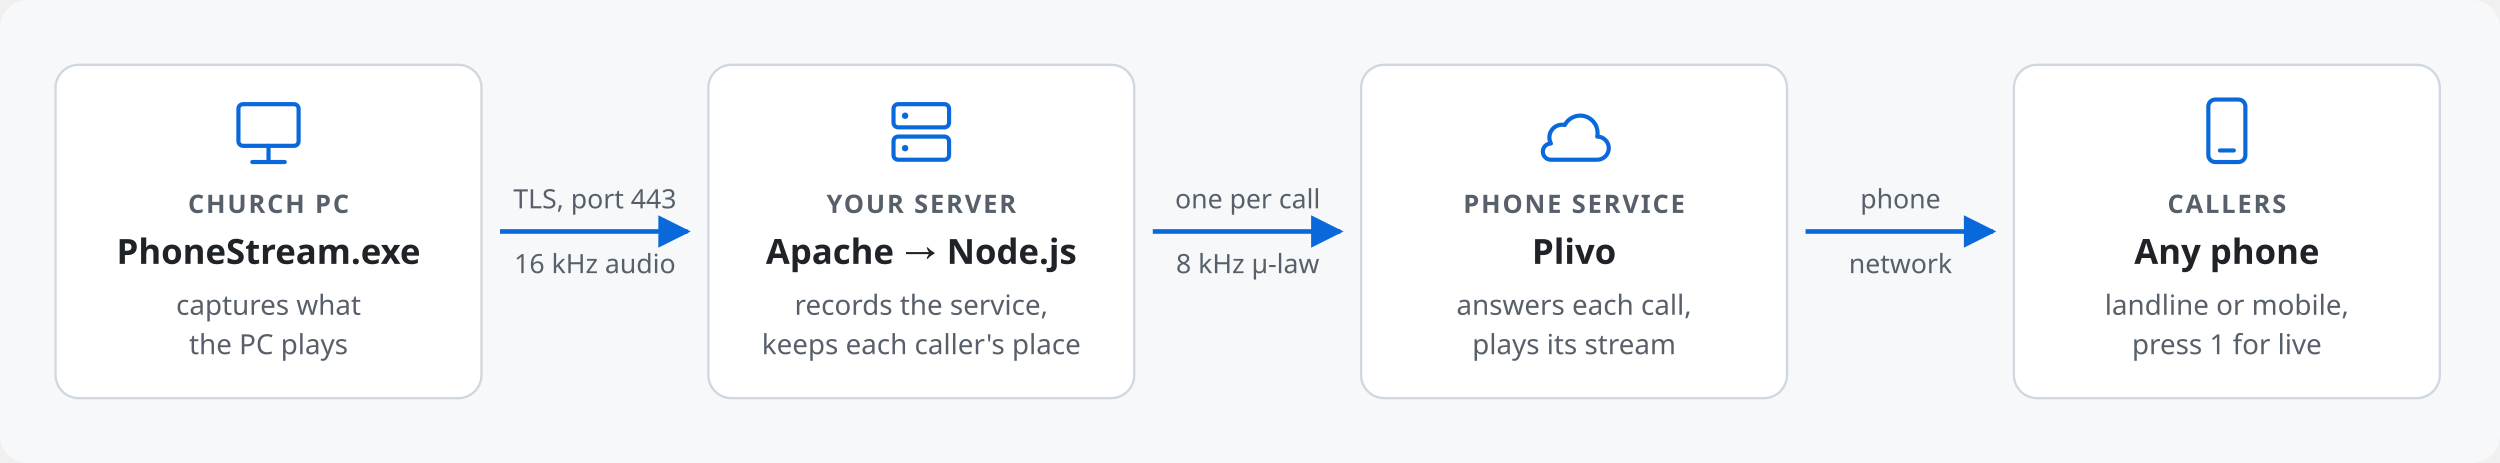
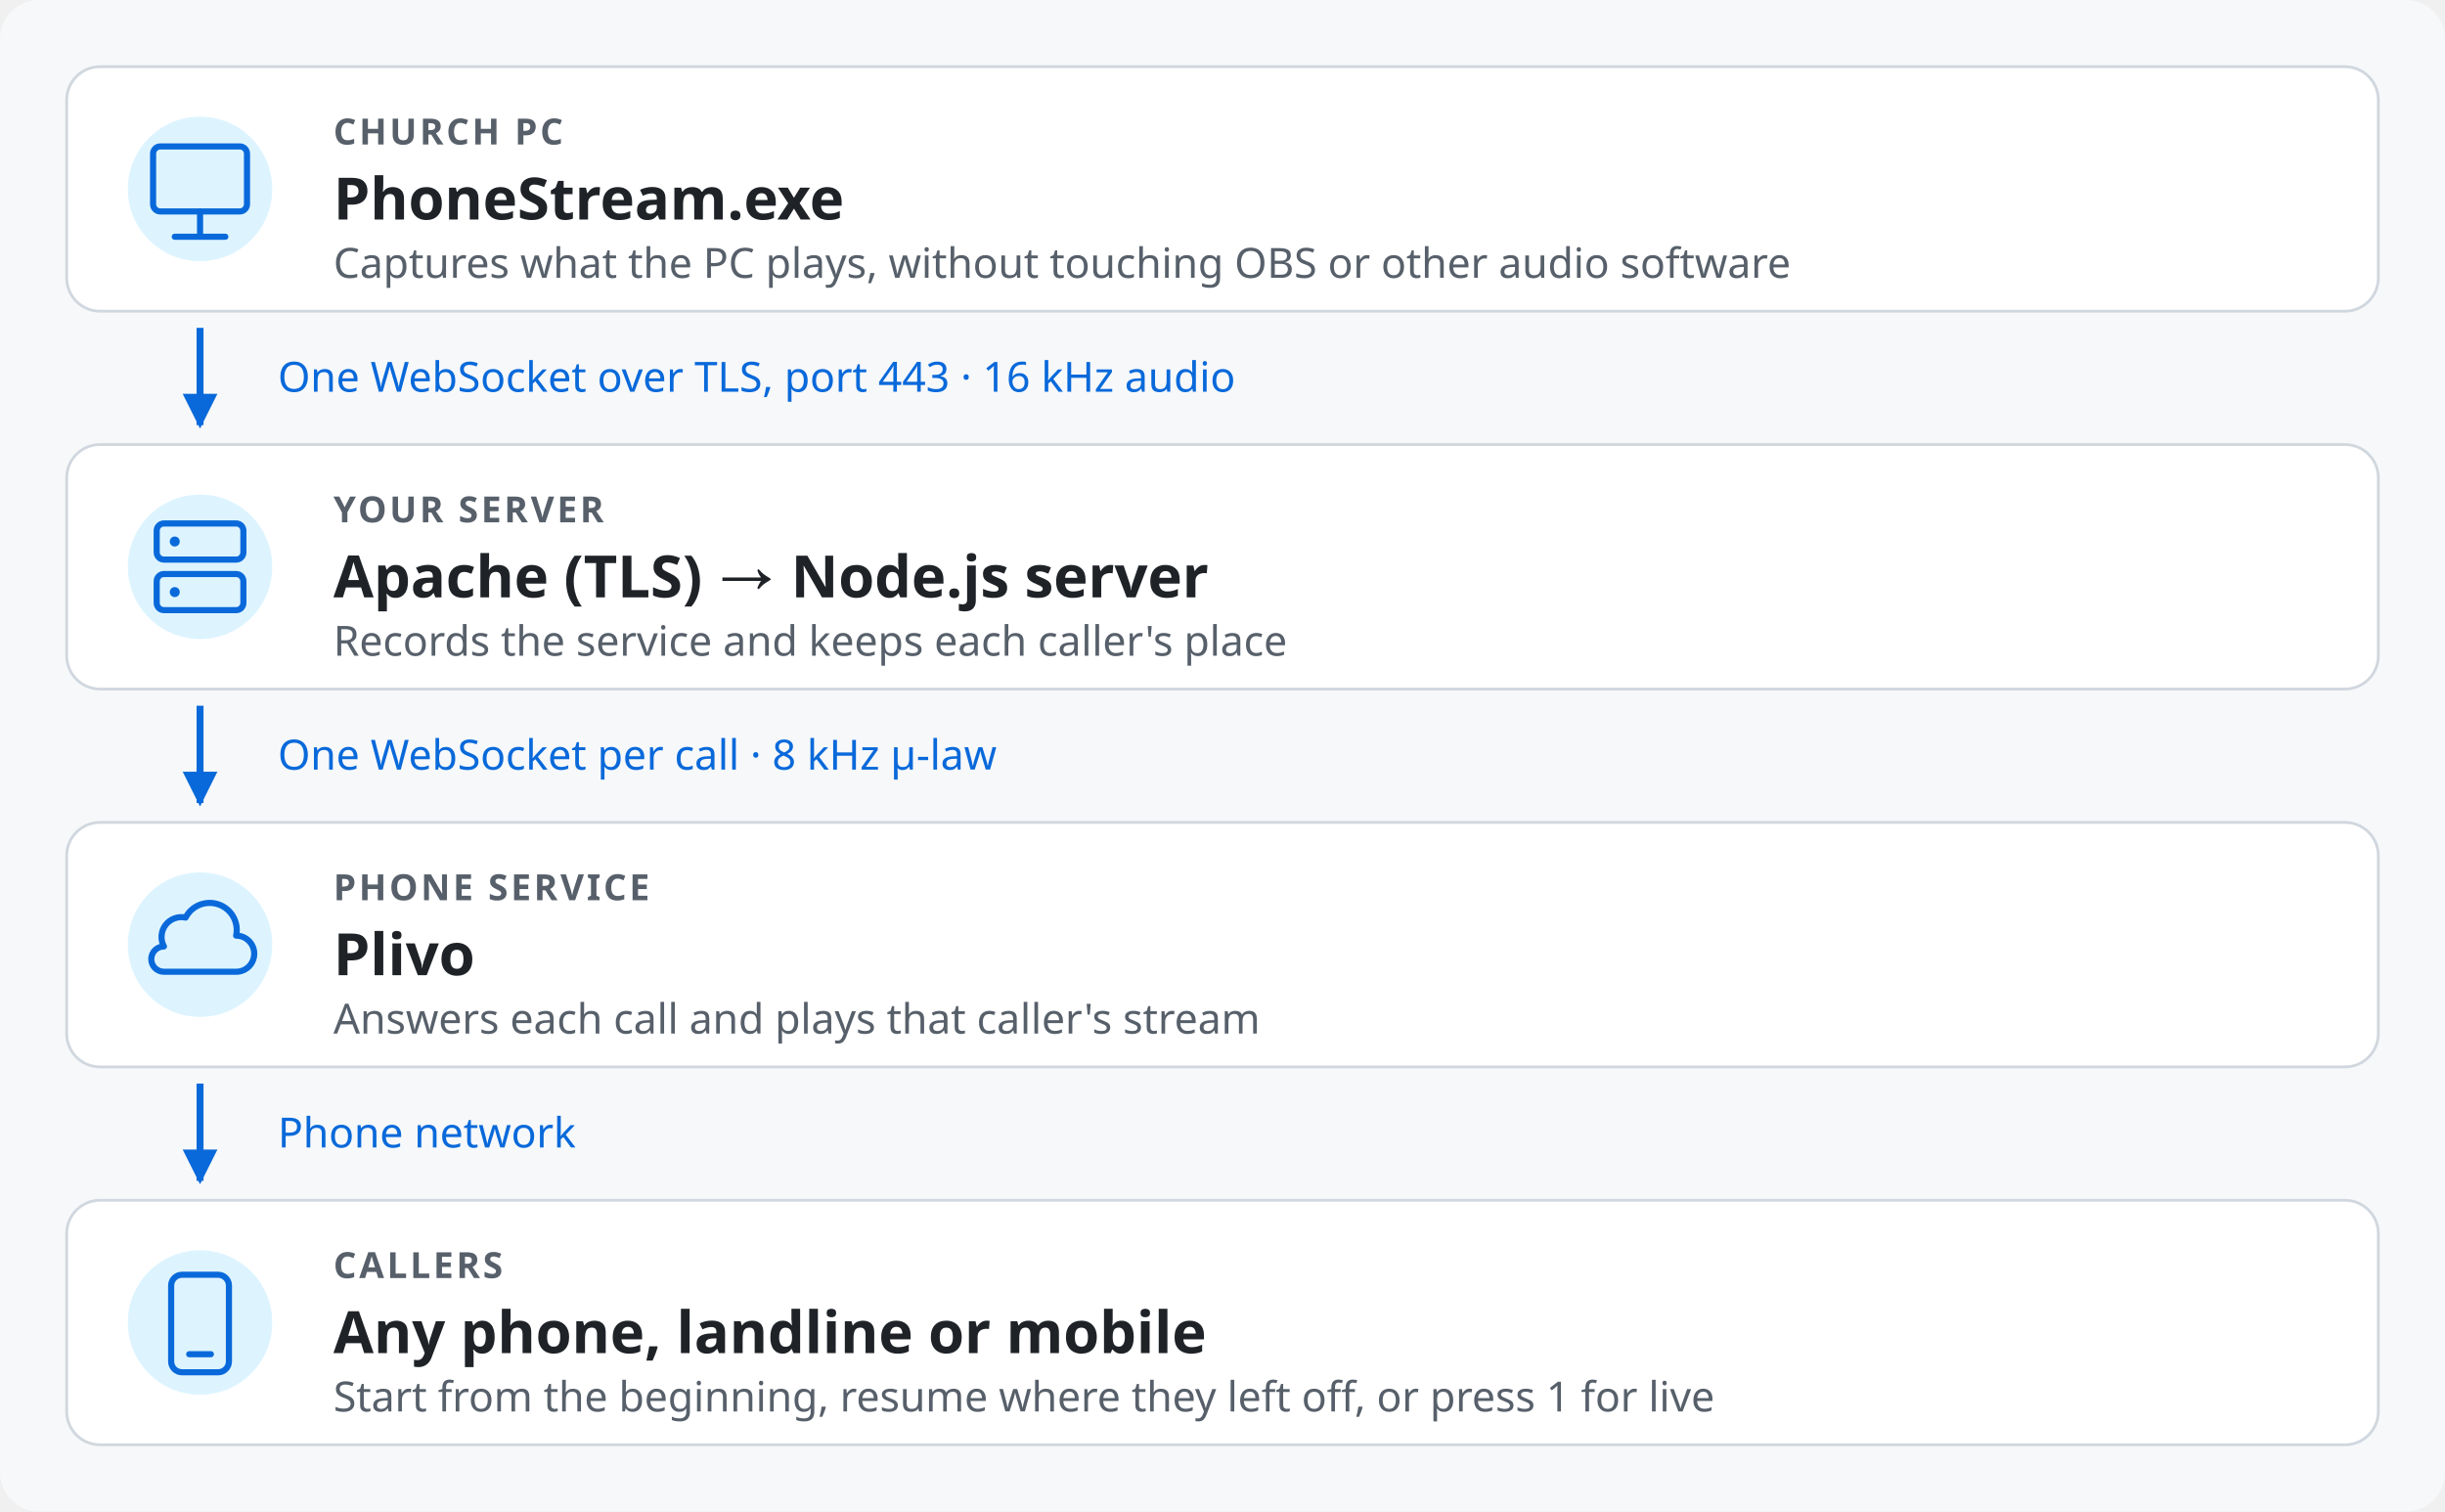
- <svg xmlns="http://www.w3.org/2000/svg" width="1080" height="200" viewBox="0 0 1080 200" role="img" aria-labelledby="title desc">
+ <svg xmlns="http://www.w3.org/2000/svg" width="880" height="544" viewBox="0 0 880 544" role="img" aria-labelledby="title desc">
  <style>
-     text { font-family: -apple-system, BlinkMacSystemFont, "Segoe UI", "Noto Sans", Helvetica, Arial, sans-serif; text-anchor: middle; }
+     text { font-family: -apple-system, BlinkMacSystemFont, "Segoe UI", "Noto Sans", Helvetica, Arial, sans-serif; }
    .bg { fill: #f6f8fa; }
    .box { fill: #ffffff; stroke: #d0d7de; stroke-width: 1; }
-     .kicker { fill: #57606a; font-size: 11px; font-weight: 600; letter-spacing: 0.8px; }
-     .title { fill: #1f2328; font-size: 15px; font-weight: 600; }
-     .body { fill: #57606a; font-size: 12px; }
-     .label { fill: #57606a; font-size: 11.5px; }
-     .arrow { stroke: #0969da; stroke-width: 2; fill: none; }
+     .halo { fill: #ddf4ff; }
+     .kicker { fill: #57606a; font-size: 13px; font-weight: 600; letter-spacing: 1px; }
+     .title { fill: #1f2328; font-size: 21px; font-weight: 600; }
+     .body { fill: #57606a; font-size: 15px; }
+     .label { fill: #0969da; font-size: 15px; font-weight: 500; }
+     .arrow { stroke: #0969da; stroke-width: 2.5; fill: none; }
    .head { fill: #0969da; }
-     .icon { stroke: #0969da; stroke-width: 1.8; fill: none; stroke-linecap: round; stroke-linejoin: round; }
+     .icon { stroke: #0969da; stroke-width: 1.7; fill: none; stroke-linecap: round; stroke-linejoin: round; }
    .dot { fill: #0969da; }
    @media (prefers-color-scheme: dark) {
      .bg { fill: #161b22; }
      .box { fill: #0d1117; stroke: #30363d; }
-       .kicker, .body, .label { fill: #8b949e; }
+       .halo { fill: #0c2d6b; }
+       .kicker, .body { fill: #8b949e; }
      .title { fill: #e6edf3; }
+       .label { fill: #4493f8; }
      .arrow, .icon { stroke: #4493f8; }
      .head, .dot { fill: #4493f8; }
    }
  </style>
  <defs>
-     <marker id="arrowhead" viewBox="0 0 10 10" refX="9" refY="5" markerWidth="7" markerHeight="7" orient="auto">
+     <marker id="arrowhead" viewBox="0 0 10 10" refX="9" refY="5" markerWidth="5" markerHeight="5" orient="auto">
      <path class="head" d="M0 0 L10 5 L0 10 Z" />
    </marker>
  </defs>
-   <rect class="bg" x="0" y="0" width="1080" height="200" rx="12" />
-   <rect class="box" x="24" y="28" width="184" height="144" rx="10" />
-   <g class="icon">
-     <rect x="103" y="45" width="26" height="18" rx="2" />
-     <path d="M116 63 V69 M109 70 H123" />
+   <rect class="bg" x="0" y="0" width="880" height="544" rx="14" />
+   <rect class="box" x="24" y="24" width="832" height="88" rx="12" />
+   <circle class="halo" cx="72" cy="68" r="26" />
+   <g class="icon" transform="translate(72 67) scale(1.3)">
+     <rect x="-13" y="-11" width="26" height="18" rx="2" />
+     <path d="M0 7 V13 M-7 14 H7" />
  </g>
-   <text class="kicker" x="116" y="92">CHURCH PC</text>
-   <text class="title" x="116" y="114">PhoneStream.exe</text>
-   <text class="body" x="116" y="136">captures what</text>
-   <text class="body" x="116" y="153">the PC plays</text>
-   <rect class="box" x="306" y="28" width="184" height="144" rx="10" />
-   <g class="icon">
-     <rect x="386" y="45" width="24" height="10" rx="2" />
-     <rect x="386" y="59" width="24" height="10" rx="2" />
+   <text class="kicker" x="120" y="52">CHURCH PC</text>
+   <text class="title" x="120" y="79">PhoneStream.exe</text>
+   <text class="body" x="120" y="100">Captures what the PC plays, without touching OBS or other audio software</text>
+   <rect class="box" x="24" y="160" width="832" height="88" rx="12" />
+   <circle class="halo" cx="72" cy="204" r="26" />
+   <g class="icon" transform="translate(72 204) scale(1.3)">
+     <rect x="-12" y="-12" width="24" height="10" rx="2" />
+     <rect x="-12" y="2" width="24" height="10" rx="2" />
  </g>
-   <circle class="dot" cx="391" cy="50" r="1.4" />
-   <circle class="dot" cx="391" cy="64" r="1.4" />
-   <text class="kicker" x="398" y="92">YOUR SERVER</text>
-   <text class="title" x="398" y="114">Apache → Node.js</text>
-   <text class="body" x="398" y="136">records the service,</text>
-   <text class="body" x="398" y="153">keeps each caller's place</text>
-   <rect class="box" x="588" y="28" width="184" height="144" rx="10" />
-   <path class="icon" d="M670 69 H690 A5 5 0 0 0 690 59 A7.5 7.5 0 0 0 676 54 A5.5 5.5 0 0 0 670 62 A3.5 3.5 0 0 0 670 69 Z" />
-   <text class="kicker" x="680" y="92">PHONE SERVICE</text>
-   <text class="title" x="680" y="114">Plivo</text>
-   <text class="body" x="680" y="136">answers each call,</text>
-   <text class="body" x="680" y="153">plays its stream</text>
-   <rect class="box" x="870" y="28" width="184" height="144" rx="10" />
-   <g class="icon">
-     <rect x="954" y="43" width="16" height="27" rx="3" />
-     <path d="M959 65 H965" />
+   <circle class="dot" cx="62.9" cy="194.9" r="1.8" />
+   <circle class="dot" cx="62.9" cy="213.1" r="1.8" />
+   <text class="kicker" x="120" y="188">YOUR SERVER</text>
+   <text class="title" x="120" y="215">Apache (TLS) → Node.js server</text>
+   <text class="body" x="120" y="236">Records the service and keeps each caller's place</text>
+   <rect class="box" x="24" y="296" width="832" height="88" rx="12" />
+   <circle class="halo" cx="72" cy="340" r="26" />
+   <path class="icon" transform="translate(72 340) scale(1.3)" d="M-10 7.5 H10 A5 5 0 0 0 10 -2.5 A7.5 7.5 0 0 0 -4 -7.5 A5.5 5.5 0 0 0 -10 0.5 A3.5 3.5 0 0 0 -10 7.5 Z" />
+   <text class="kicker" x="120" y="324">PHONE SERVICE</text>
+   <text class="title" x="120" y="351">Plivo</text>
+   <text class="body" x="120" y="372">Answers each call and plays that caller's stream</text>
+   <rect class="box" x="24" y="432" width="832" height="88" rx="12" />
+   <circle class="halo" cx="72" cy="476" r="26" />
+   <g class="icon" transform="translate(72 477) scale(1.3)">
+     <rect x="-8" y="-14" width="16" height="27" rx="3" />
+     <path d="M-3 8 H3" />
  </g>
-   <text class="kicker" x="962" y="92">CALLERS</text>
-   <text class="title" x="962" y="114">Any phone</text>
-   <text class="body" x="962" y="136">landline or mobile,</text>
-   <text class="body" x="962" y="153">press 1 for live</text>
-   <path class="arrow" d="M216 100 H297" marker-end="url(#arrowhead)" />
-   <text class="label" x="257" y="90">TLS, port 443</text>
-   <text class="label" x="257" y="118">16 kHz audio</text>
-   <path class="arrow" d="M498 100 H579" marker-end="url(#arrowhead)" />
-   <text class="label" x="539" y="90">one per call</text>
-   <text class="label" x="539" y="118">8 kHz μ-law</text>
-   <path class="arrow" d="M780 100 H861" marker-end="url(#arrowhead)" />
-   <text class="label" x="821" y="90">phone</text>
-   <text class="label" x="821" y="118">network</text>
+   <text class="kicker" x="120" y="460">CALLERS</text>
+   <text class="title" x="120" y="487">Any phone, landline or mobile</text>
+   <text class="body" x="120" y="508">Start from the beginning, resume where they left off, or press 1 for live</text>
+   <path class="arrow" d="M72 118 V153" marker-end="url(#arrowhead)" />
+   <text class="label" x="100" y="141">One WebSocket over TLS, port 443 · 16 kHz audio</text>
+   <path class="arrow" d="M72 254 V289" marker-end="url(#arrowhead)" />
+   <text class="label" x="100" y="277">One WebSocket per call · 8 kHz μ-law</text>
+   <path class="arrow" d="M72 390 V425" marker-end="url(#arrowhead)" />
+   <text class="label" x="100" y="413">Phone network</text>
</svg>
